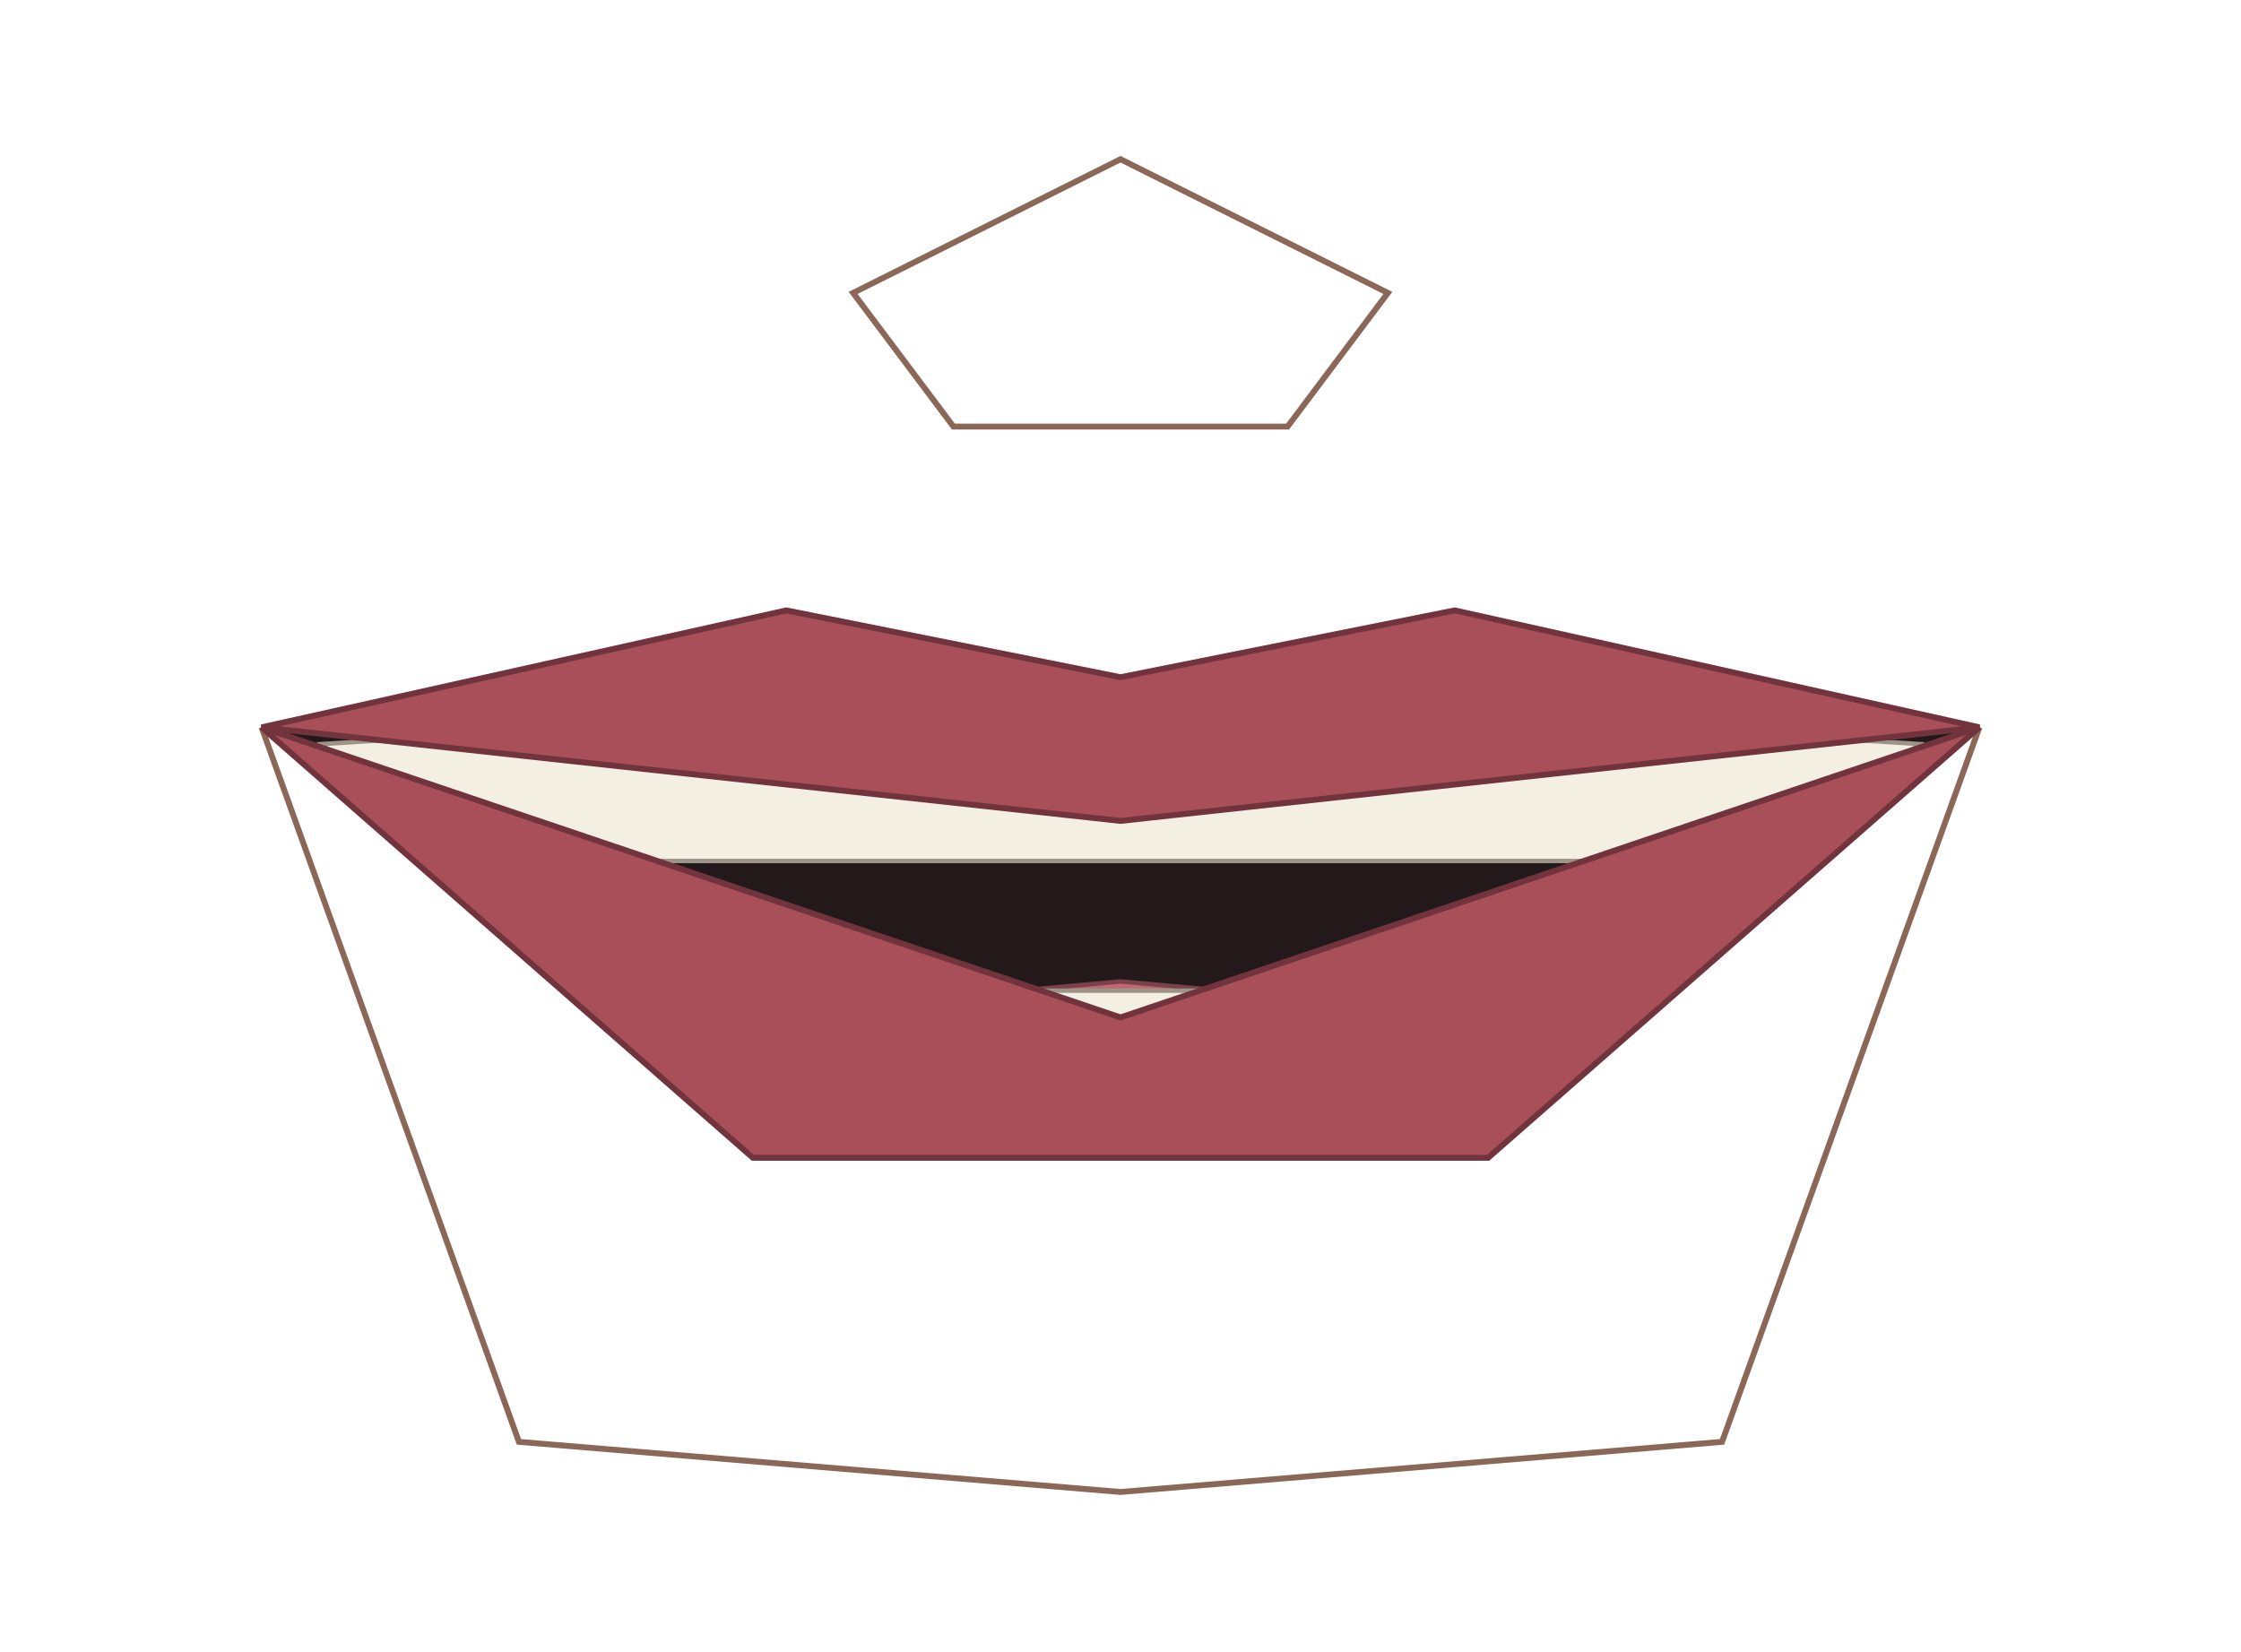
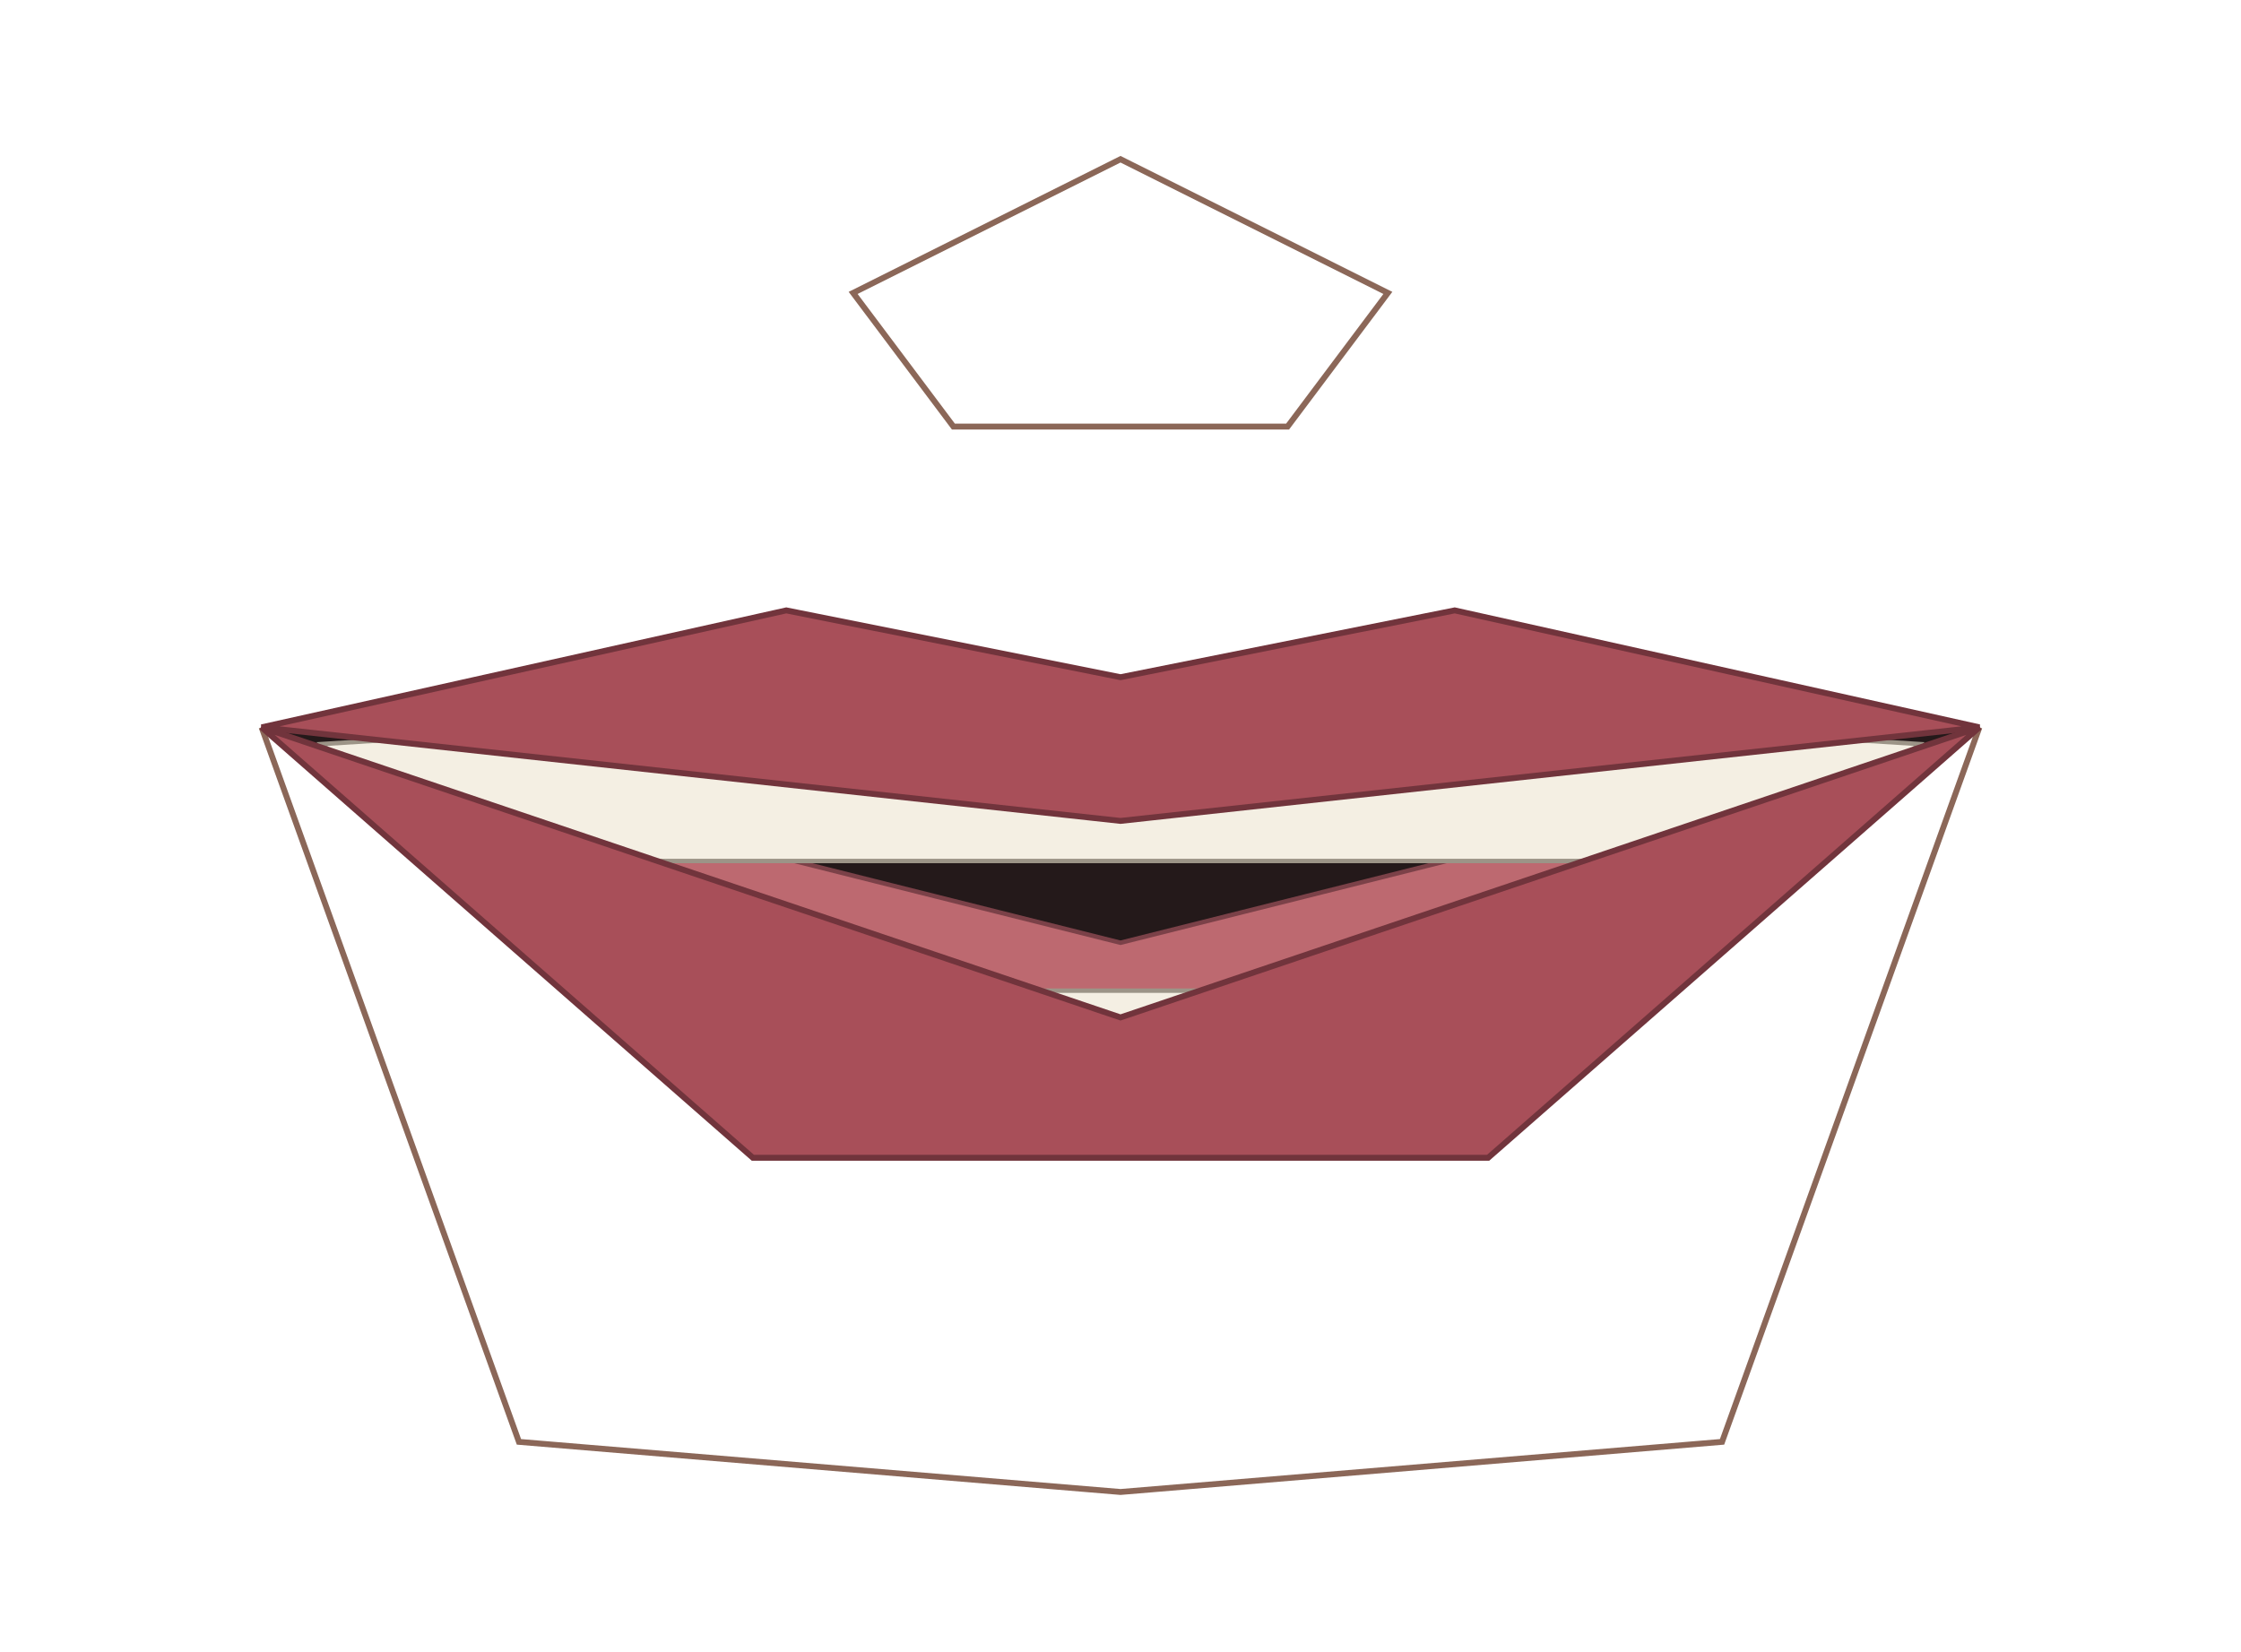
<svg xmlns="http://www.w3.org/2000/svg" viewBox="0 0 760 560" role="img" aria-label="Frontal tract view">
  <style>
.f-nose,.f-chin{fill:none;stroke:#8b6758;stroke-width:2}
.f-upper-lip,.f-lower-lip{fill:#a84f59;stroke:#71343c;stroke-width:2}.f-aperture{fill:#24191a}
.f-upper-teeth,.f-lower-teeth{fill:#f4efe3;stroke:#9c9487;stroke-width:1.5}.f-tongue{fill:#bd6970;stroke:#7b4148;stroke-width:1.5}
.f-label{font:11px ui-monospace,monospace;fill:#8b817d}
</style>
  <defs>
    <clipPath id="f-mouth">
      <path d="M88.72,246.67 L380.00,278.41 L671.28,246.67 L671.28,246.67 L380.00,345.06 L88.72,246.67 Z" />
    </clipPath>
  </defs>
  <path d="M88.72,246.67 L380.00,278.41 L671.28,246.67 L671.28,246.67 L380.00,345.06 L88.72,246.67 Z" class="f-aperture" />
-   <path d="M130.66,355.52 L380.00,332.85 L629.34,355.52 L561.34,389.52 L198.66,389.52 Z" class="f-tongue" clip-path="url(#f-mouth)" />
+   <path d="M130.66,258.89 L151.44,262.40 L172.21,267.62 L192.99,272.83 L213.77,278.04 L234.55,283.25 L255.33,288.46 L276.11,293.67 L296.89,298.89 L317.66,304.10 L338.44,309.31 L359.22,314.52 L380.00,319.73 L400.78,314.52 L421.56,309.31 L442.34,304.10 L463.11,298.89 L483.89,293.67 L504.67,288.46 L525.45,283.25 L546.23,278.04 L567.01,272.83 L587.79,267.62 L608.56,262.40 L629.34,258.89 L561.34,389.52 L198.66,389.52 Z" class="f-tongue" clip-path="url(#f-mouth)" />
  <path d="M109.12,252.34 L380.00,235.34 L650.88,252.34 L606.68,292.01 L153.32,292.01 Z" class="f-upper-teeth" clip-path="url(#f-mouth)" />
  <path d="M87.59,364.33 L380.00,387.00 L672.41,364.33 L606.68,335.99 L153.32,335.99 Z" class="f-lower-teeth" clip-path="url(#f-mouth)" />
  <path d="M88.72,246.67 L175.99,489.00 L380.00,506.00 L584.01,489.00 L671.28,246.67" class="f-chin" />
  <path d="M289.33,99.34 L380.00,54.00 L470.67,99.34 L436.67,144.67 L323.33,144.67 Z" class="f-nose" />
  <path d="M88.72,246.67 L266.66,207.01 L380.00,229.67 L493.34,207.01 L671.28,246.67 L671.28,246.67 L380.00,278.41 L88.72,246.67 Z" class="f-upper-lip" />
  <path d="M88.72,246.67 L380.00,345.06 L671.28,246.67 L504.67,392.66 L255.33,392.66 Z" class="f-lower-lip" />
</svg>
